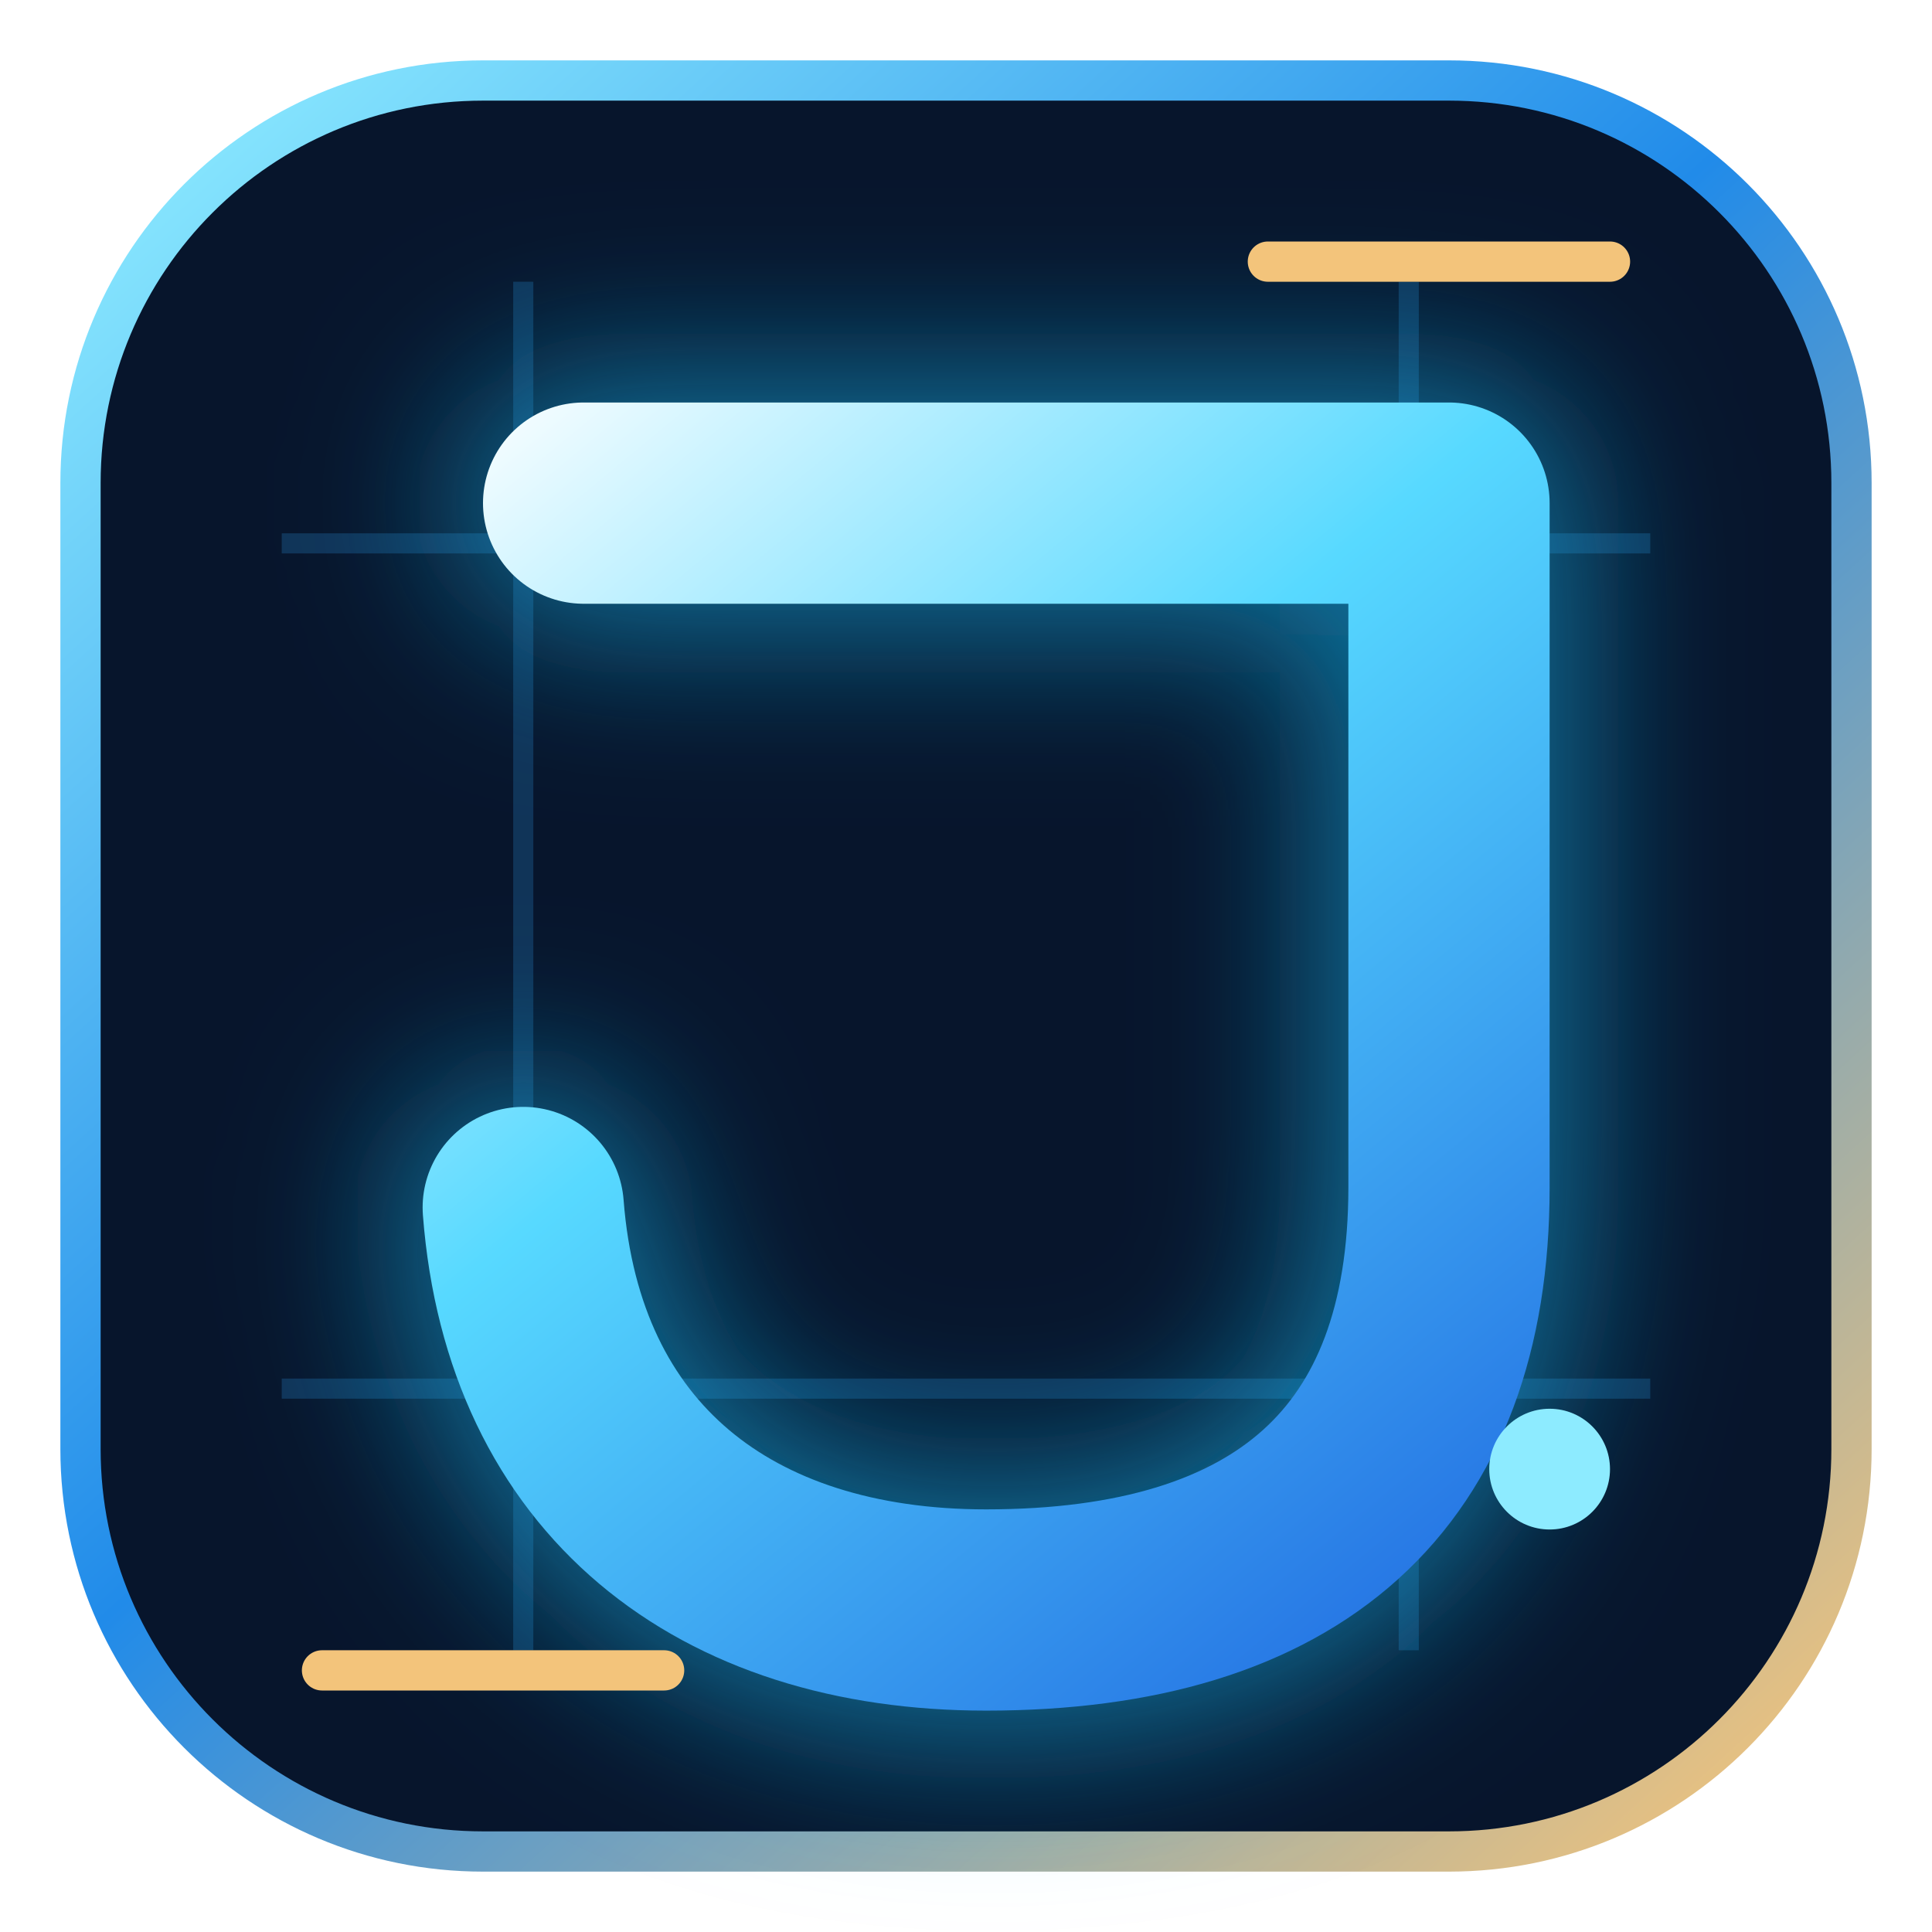
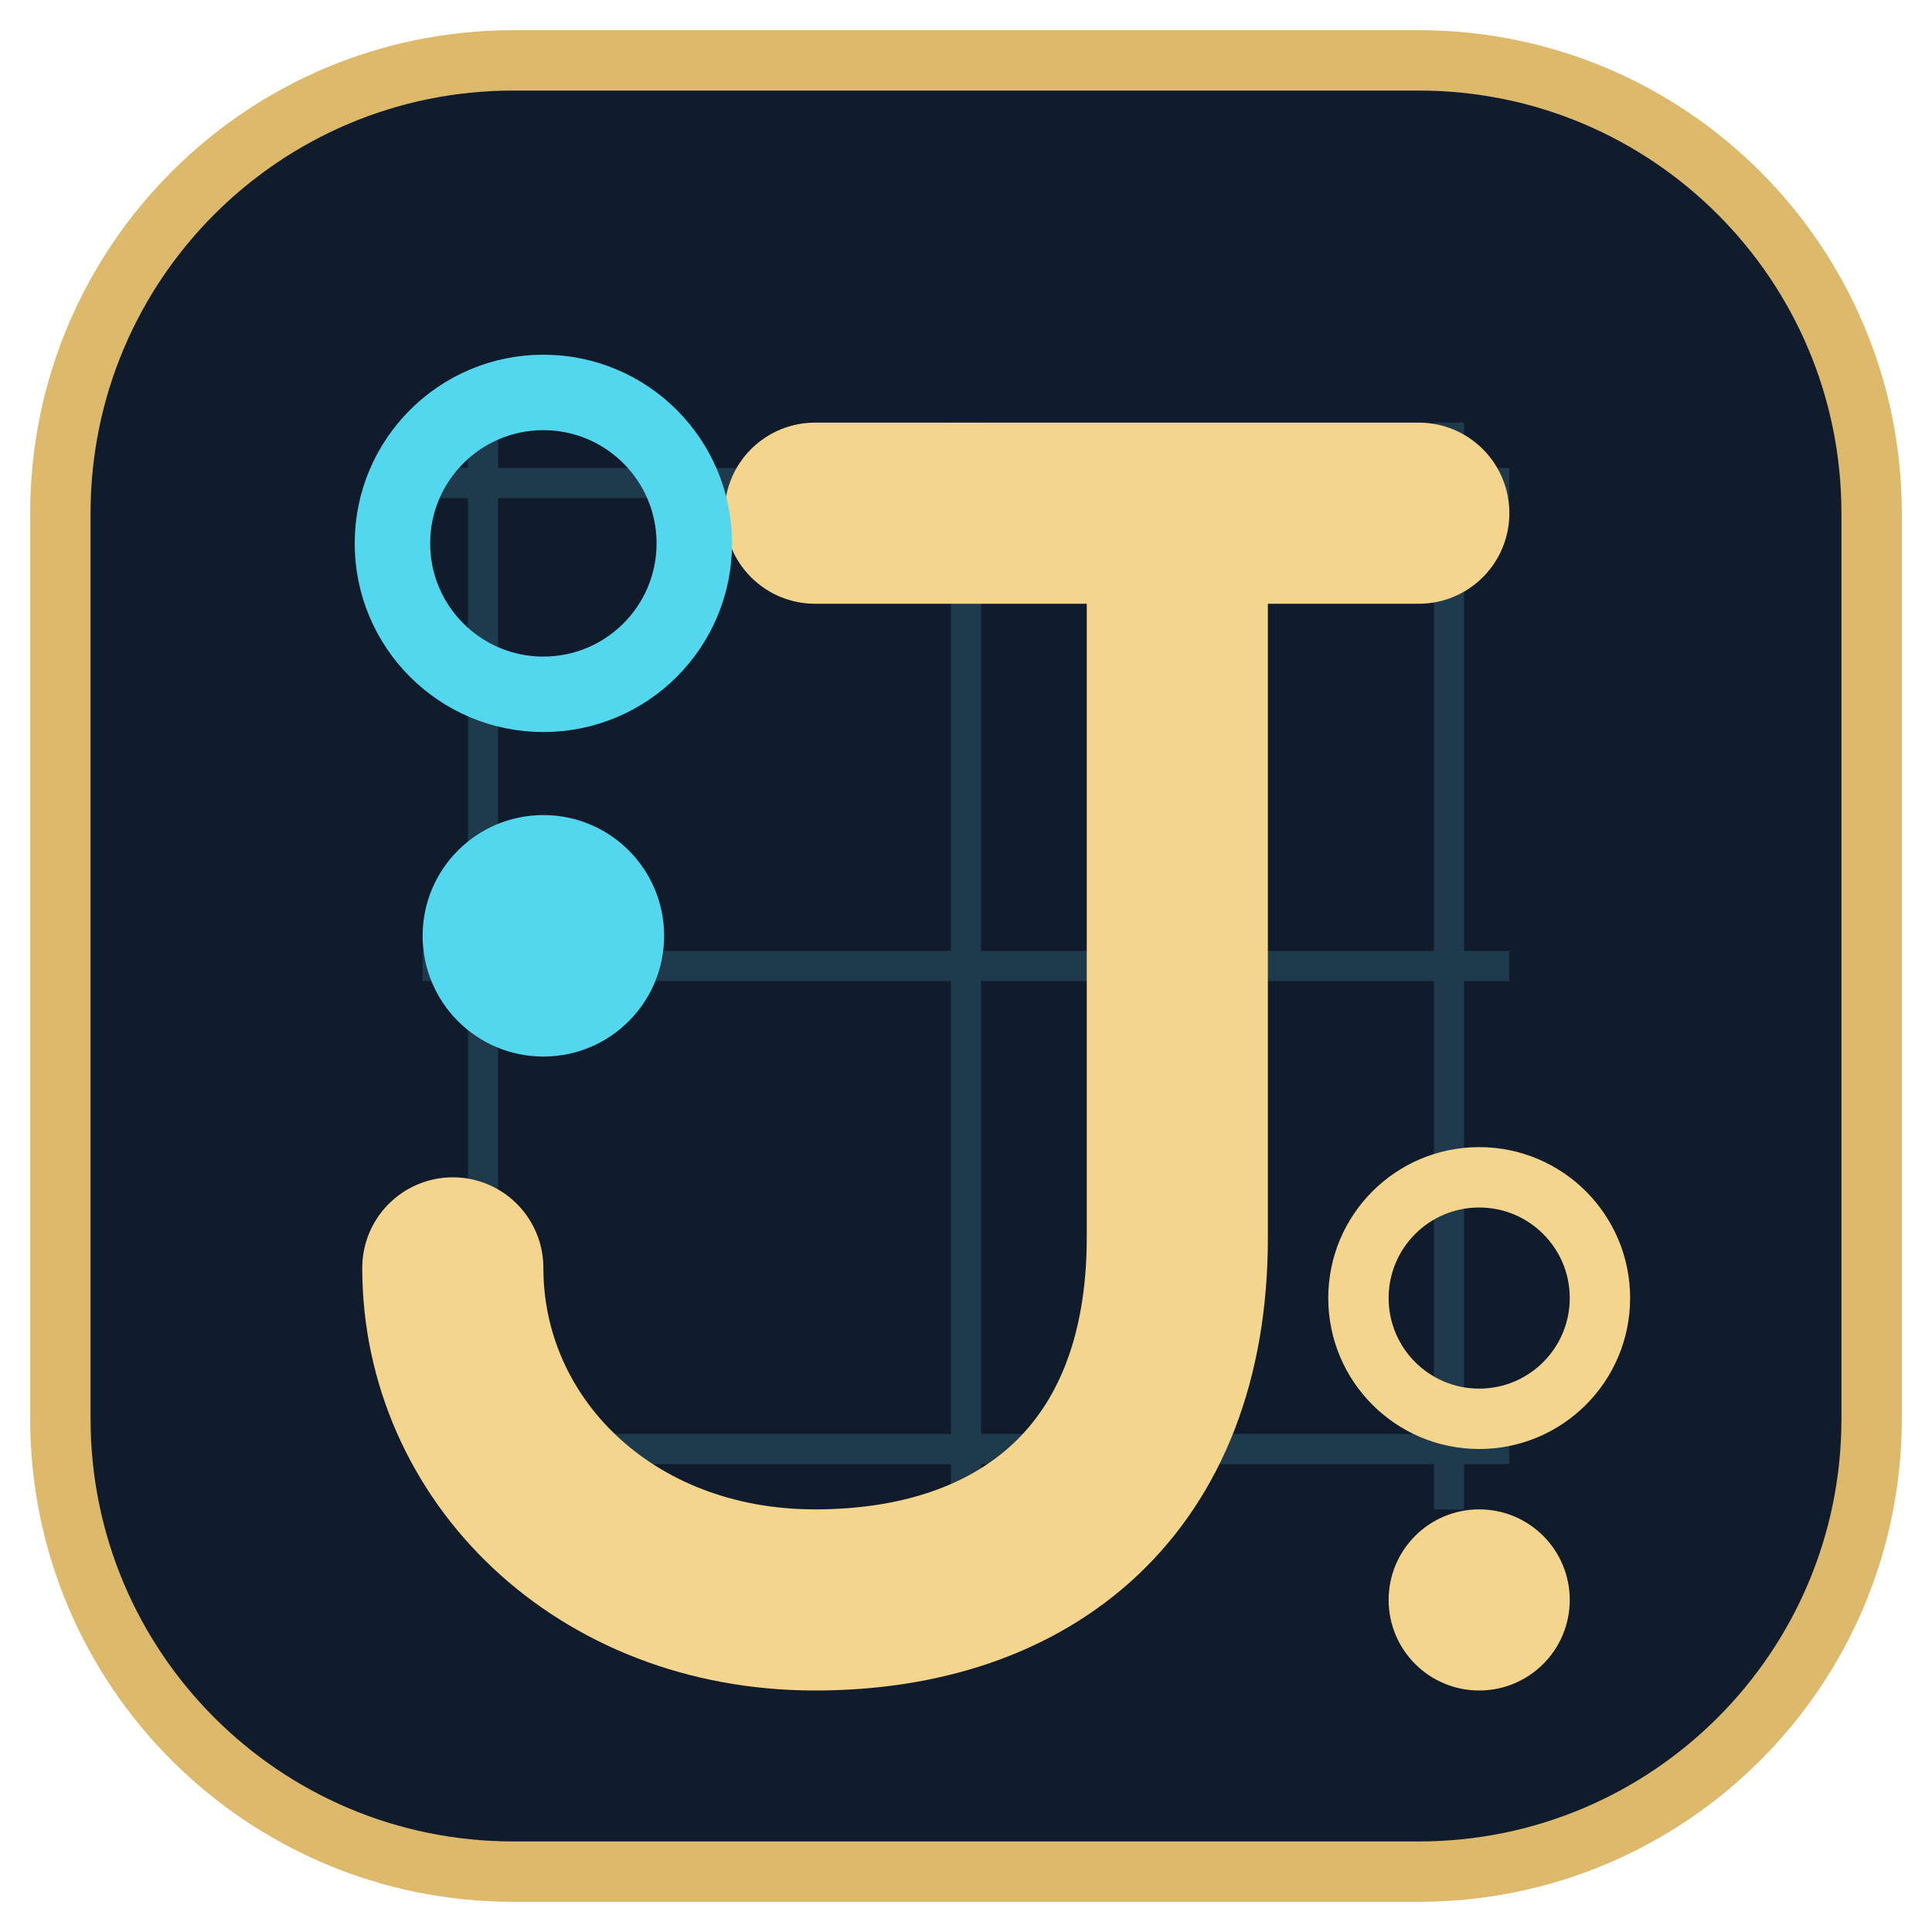
- <svg xmlns="http://www.w3.org/2000/svg" viewBox="0 0 96 96" fill="none">
-   <defs>
-     <linearGradient id="frame" x1="8" y1="4" x2="88" y2="92" gradientUnits="userSpaceOnUse">
-       <stop stop-color="#8DEBFF" />
-       <stop offset=".46" stop-color="#218BE9" />
-       <stop offset="1" stop-color="#F3C47B" />
-     </linearGradient>
-     <linearGradient id="mark" x1="25" y1="18" x2="73" y2="76" gradientUnits="userSpaceOnUse">
-       <stop stop-color="#FFFFFF" />
-       <stop offset=".45" stop-color="#57D9FF" />
-       <stop offset="1" stop-color="#2778E5" />
-     </linearGradient>
-     <filter id="glow" x="-50%" y="-50%" width="200%" height="200%">
-       <feGaussianBlur stdDeviation="4" />
-     </filter>
-   </defs>
-   <rect x="4" y="4" width="88" height="88" rx="20" fill="#07152C" stroke="url(#frame)" stroke-width="2" />
-   <path d="M14 27h68M14 69h68M26 14v68M70 14v68" stroke="#2A85CA" stroke-opacity=".28" />
-   <path d="M29 25h43v34c0 14-8 21-23 21-13 0-22-7-23-20" stroke="#13BDF7" stroke-width="13" stroke-linecap="round" stroke-linejoin="round" opacity=".55" filter="url(#glow)" />
-   <path d="M29 25h43v34c0 14-8 21-23 21-13 0-22-7-23-20" stroke="url(#mark)" stroke-width="10" stroke-linecap="round" stroke-linejoin="round" />
-   <path d="M16 83h17M63 13h17" stroke="#F3C47B" stroke-width="2" stroke-linecap="round" />
-   <circle cx="77" cy="73" r="3" fill="#8DEBFF" />
+ <svg xmlns="http://www.w3.org/2000/svg" viewBox="0 0 64 64" fill="none">
+   <rect x="2" y="2" width="60" height="60" rx="15" fill="#101b2c" stroke="#dcb96b" stroke-width="2" />
+   <path d="M16 14v36M32 14v36M48 14v36M14 16h36M14 32h36M14 48h36" stroke="#65cbe5" stroke-opacity=".18" />
+   <path d="M27 17h20M39 17v24c0 8-5 12-12 12s-12-5-12-11" stroke="#f4d58e" stroke-width="6" stroke-linecap="round" stroke-linejoin="round" />
+   <circle cx="18" cy="18" r="5" stroke="#53d7ee" stroke-width="2.5" />
+   <circle cx="18" cy="31" r="4" fill="#53d7ee" />
+   <circle cx="49" cy="43" r="4" stroke="#f4d58e" stroke-width="2" />
+   <circle cx="49" cy="53" r="3" fill="#f4d58e" />
</svg>
